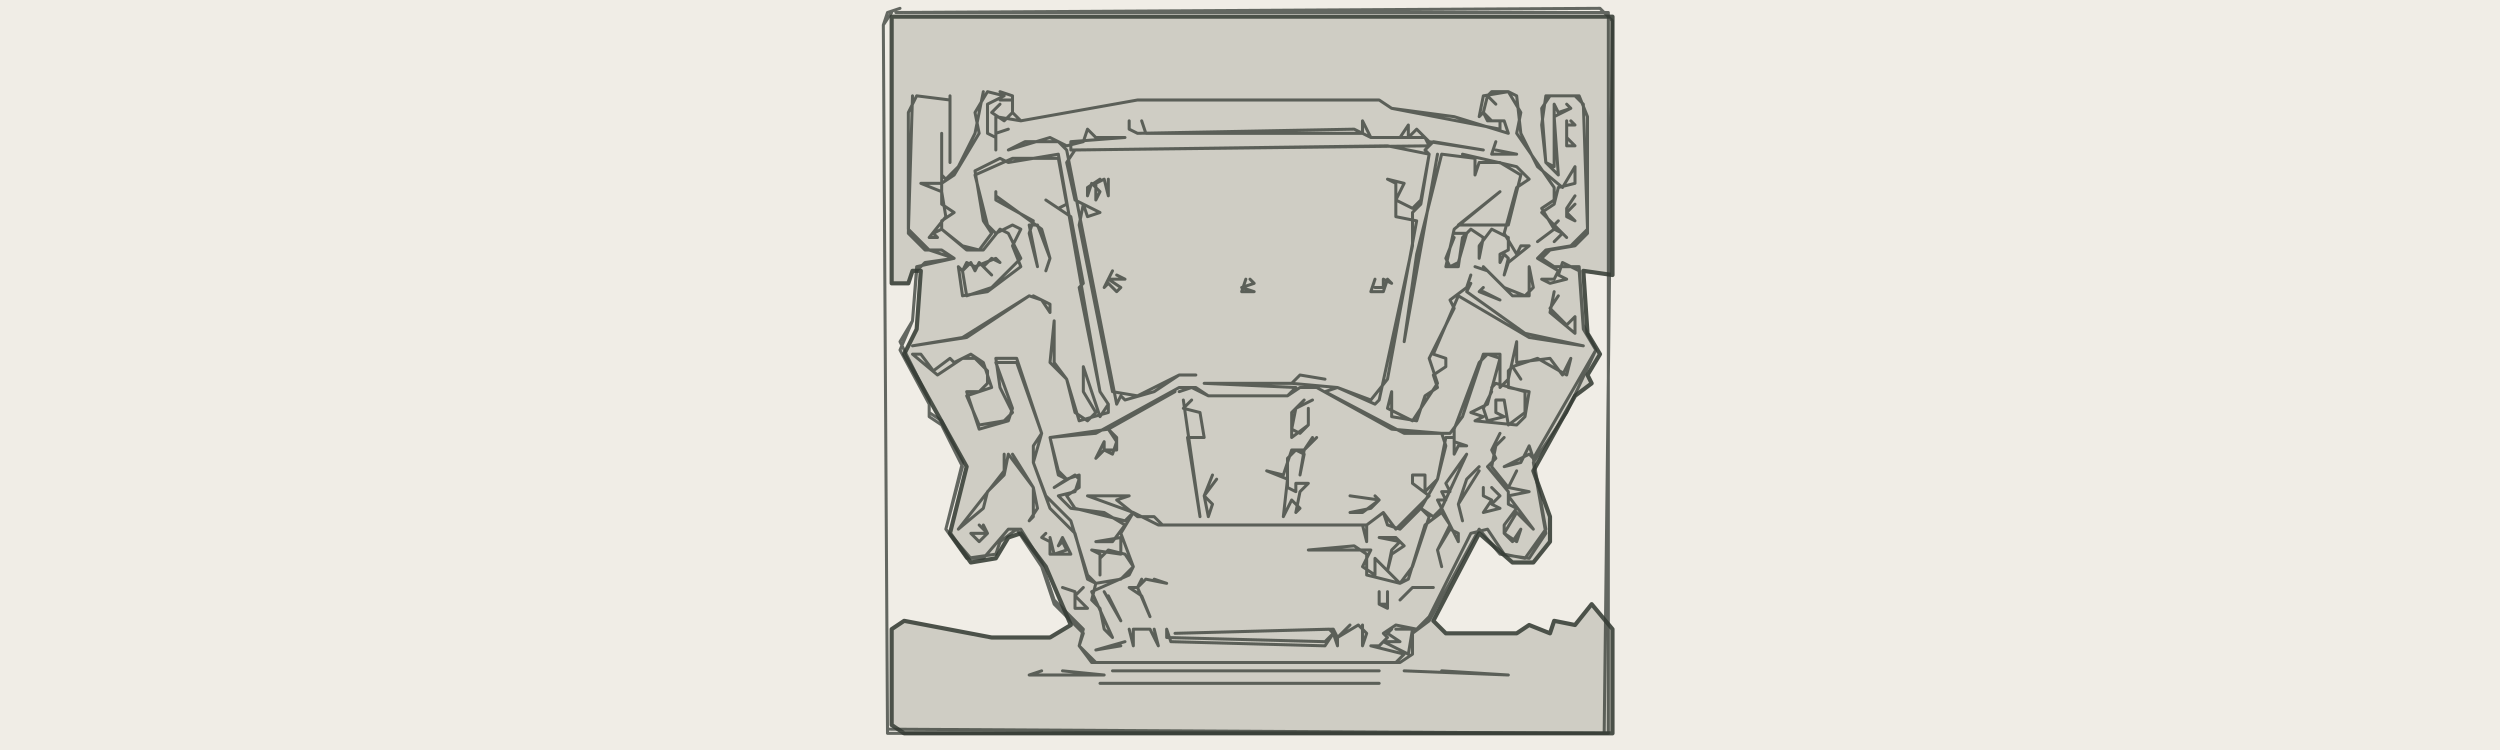
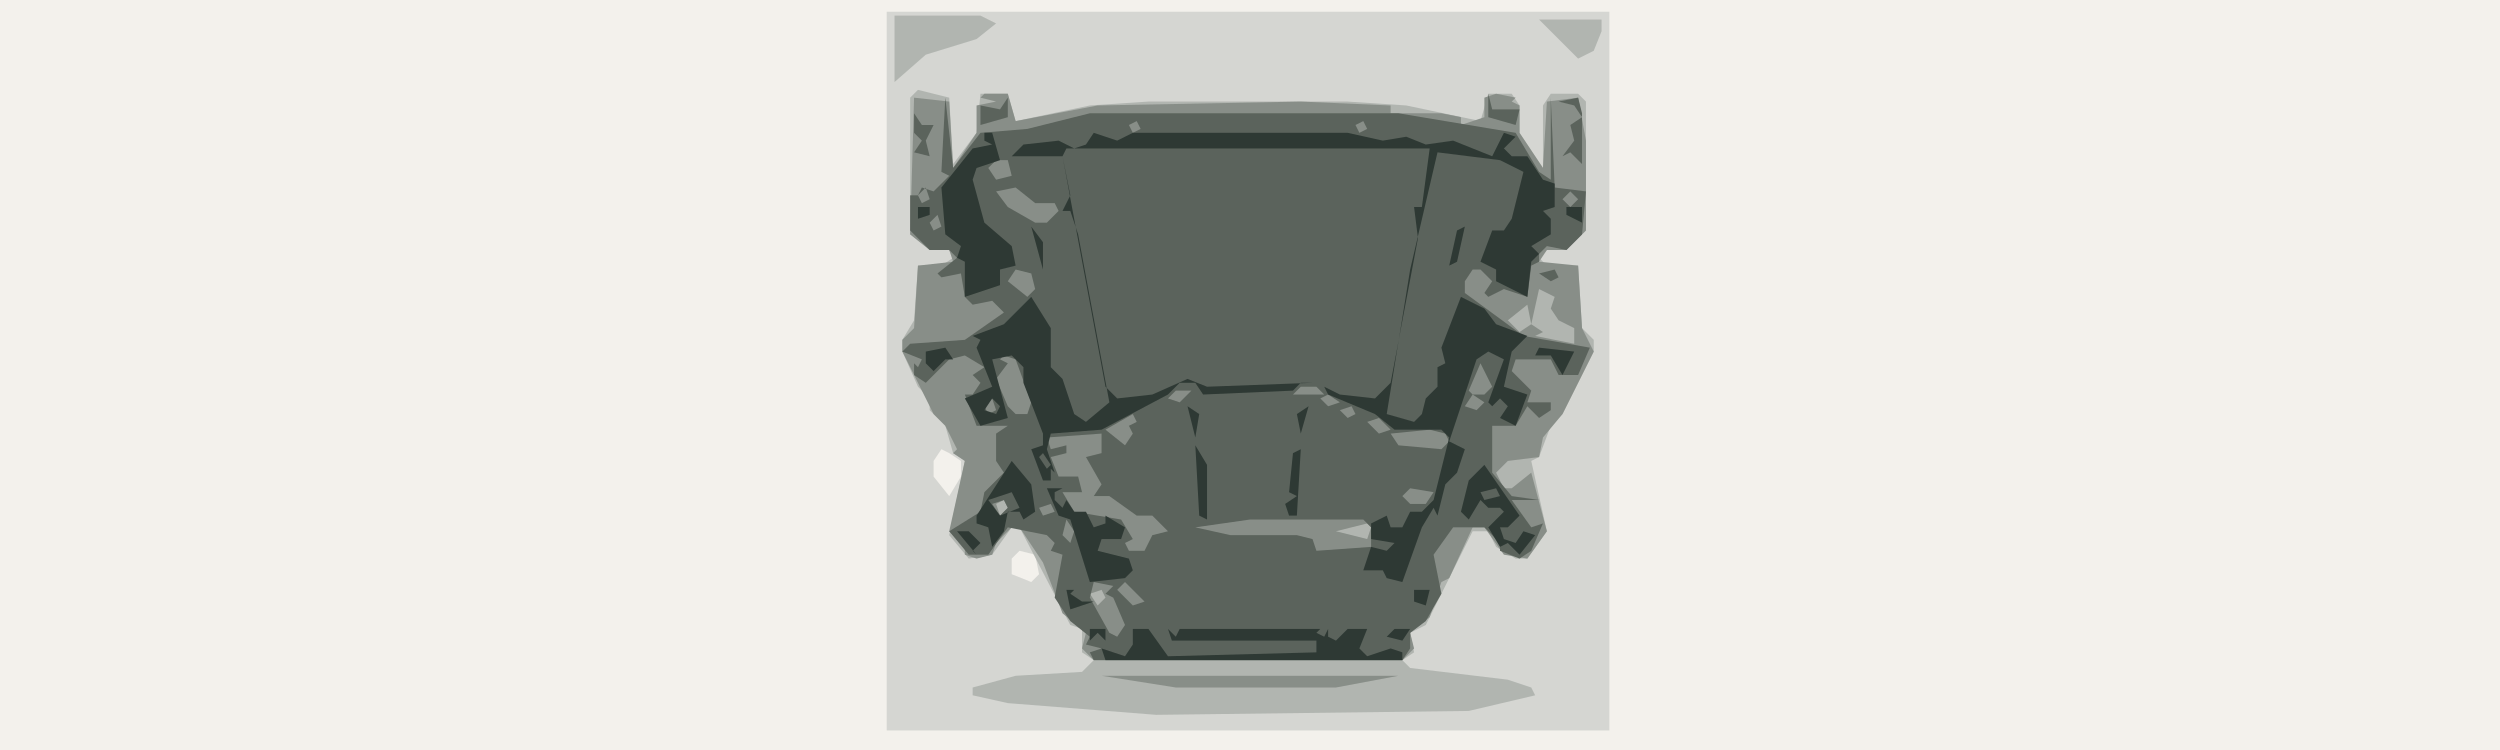
- <svg xmlns="http://www.w3.org/2000/svg" viewBox="0 0 1200 360" role="img" aria-label="SEA Game PRO-F illustration">
-   <rect width="1200" height="360" fill="#f0ede6" />
-   <g>
-     <polygon points="428,8 428,136 436,136 438,130 442,130 440,158 434,170 464,224 456,256 466,270 478,268 484,258 490,256 502,272 514,300 504,306 476,306 434,298 428,302 428,348 434,352 774,352 774,302 764,290 756,300 746,298 744,304 734,300 728,304 694,304 688,298 710,256 726,270 736,270 744,260 744,248 736,226 756,190 764,184 762,180 768,170 762,160 760,130 774,132 774,8" fill="#777869" fill-opacity=".27" stroke="#4b5149" stroke-width="2" stroke-linejoin="round" />
-   </g>
-   <path d="M542,58 L542,62 L546,64 L650,62 L658,66 L684,66 L686,70 L514,72 L514,68 L540,66 L526,66 L522,62 L520,68 L512,70 L504,66 L484,72 L492,68 L508,68 L512,72 L536,194 L538,190 L540,192 L554,188 L566,180 L574,180 L566,180 L546,190 L534,188 L518,108 L520,98 L522,104 L528,102 L516,96 L512,78 L516,72 L666,70 L686,74 L682,96 L678,100 L670,96 L674,88 L666,86 L670,88 L670,104 L680,106 L666,182 L658,192 L642,186 L620,184 L624,180 L636,182 L624,180 L620,184 L578,184 L622,186 L618,190 L580,190 L574,186 L566,186 L526,208 L504,210 L508,228 L512,230 L506,234 L516,228 L518,230 L516,236 L508,238 L514,244 L530,246 L540,252 L534,260 L526,260 L538,258 L538,266 L524,264 L528,266 L528,276 L528,268 L532,264 L540,266 L544,272 L538,278 L526,280 L522,276 L514,250 L502,238 L496,222 L500,208 L488,172 L478,172 L480,186 L486,198 L482,202 L470,204 L464,190 L476,186 L472,174 L466,170 L458,174 L456,172 L448,178 L442,170 L438,170 L450,180 L462,172 L468,172 L474,178 L474,184 L470,188 L464,188 L470,206 L484,202 L486,196 L478,174 L488,174 L500,208 L496,214 L496,222 L504,244 L516,256 L522,278 L526,280 L524,288 L528,292 L530,302 L534,306 L524,284 L542,276 L544,272 L538,256 L544,246 L556,252 L654,252 L656,260 L656,252 L664,246 L666,252 L672,254 L682,244 L686,248 L678,272 L672,280 L666,274 L668,266 L674,262 L670,258 L662,258 L672,260 L668,264 L666,274 L660,268 L660,276 L654,272 L658,264 L628,264 L650,262 L656,266 L656,276 L672,280 L676,278 L684,252 L692,246 L696,252 L690,264 L692,272 L690,264 L696,254 L700,256 L700,260 L692,244 L704,218 L694,232 L696,236 L692,236 L694,240 L690,240 L692,244 L688,248 L682,244 L690,230 L694,210 L698,210 L698,218 L700,214 L704,214 L698,212 L698,206 L710,174 L714,170 L720,172 L714,194 L706,198 L712,200 L708,202 L728,204 L732,200 L734,188 L724,186 L724,178 L726,176 L730,182 L726,176 L738,172 L752,180 L754,172 L750,180 L744,172 L728,174 L728,164 L724,182 L720,186 L720,170 L712,170 L702,200 L696,208 L674,208 L636,188 L642,186 L660,194 L662,192 L678,118 L678,102 L682,98 L686,74 L684,72 L688,68 L712,72 L686,68 L680,62 L676,66 L676,60 L672,66 L658,66 L654,58 L654,64 L550,64 L548,58 M438,46 L436,112 L444,120 L452,120 L458,124 L440,128 L438,154 L432,168 L446,194 L446,200 L452,204 L462,224 L454,254 L464,268 L478,266 L480,260 L488,254 L500,272 L506,290 L520,304 L518,310 L524,318 L672,318 L678,314 L678,304 L686,298 L710,254 L720,266 L734,268 L742,256 L736,222 L752,198 L766,168 L760,156 L758,128 L746,128 L740,124 L744,120 L756,118 L762,112 L762,56 L758,46 L742,46 L740,60 L742,78 L748,84 L746,56 L754,52 L752,50 L754,52 L748,54 L746,50 L746,80 L742,78 L740,52 L744,46 L756,46 L760,50 L762,110 L754,118 L742,120 L738,124 L748,130 L746,134 L740,134 L744,136 L752,134 L748,132 L750,126 L758,130 L760,158 L766,168 L736,220 L734,214 L730,222 L722,224 L734,218 L736,220 L742,254 L732,268 L722,266 L714,254 L706,256 L686,296 L680,302 L670,300 L664,304 L666,306 L662,310 L658,310 L674,314 L670,318 L526,318 L518,310 L520,302 L506,288 L500,270 L490,254 L484,254 L472,268 L466,268 L454,254 L462,222 L452,202 L446,198 L446,192 L432,164 L438,154 L440,130 L444,126 L458,124 L446,120 L436,110 L436,54 L440,46 L456,48 L456,78 L456,46 M472,44 L468,64 L460,80 L454,86 L452,84 L452,64 L452,88 L442,88 L452,92 L454,104 L446,114 L450,114 L448,112 L452,110 L464,120 L472,120 L480,110 L484,112 L490,124 L476,138 L464,142 L462,130 L466,126 L468,130 L470,126 L476,132 L472,128 L476,124 L480,126 L478,124 L468,128 L464,126 L462,130 L460,128 L462,142 L474,140 L490,128 L486,118 L490,110 L486,108 L478,112 L474,108 L468,84 L486,76 L508,76 L512,98 L508,100 L502,96 L514,104 L520,136 L518,138 L528,188 L532,194 L528,200 L520,176 L520,188 L526,198 L522,202 L516,198 L512,182 L506,174 L506,154 L504,174 L512,182 L518,202 L532,198 L532,194 L528,188 L508,74 L484,78 L480,76 L468,82 L472,106 L476,112 L470,120 L462,118 L452,110 L452,106 L458,102 L452,98 L452,88 L458,84 L470,64 L468,54 L474,44 L482,46 L474,50 L474,64 L478,66 L478,72 L478,64 L484,62 L478,64 L478,56 L490,58 L546,48 L662,48 L668,52 L698,56 L724,64 L722,58 L716,58 L712,54 L714,46 L718,50 L714,46 L716,44 L724,44 L730,54 L728,64 L746,90 L746,96 L740,100 L746,110 L738,116 L746,110 L750,112 L746,116 L750,112 L752,114 L746,108 L748,106 L746,108 L740,102 L746,98 L748,90 L756,88 L756,80 L750,90 L738,80 L730,64 L728,46 L724,44 L712,46 L710,56 L712,54 L714,58 L720,58 L720,62 L668,52 L662,48 L546,48 L490,58 L486,54 L486,46 L480,44 M432,4 L426,6 L424,12 L426,352 L772,352 L772,6 L434,6 M430,6 L768,4 L774,10 L770,352 L426,350 L424,12 L428,6 M566,188 L572,186 L580,190 L618,190 L624,186 L632,186 L668,206 L692,208 L694,214 L690,230 L684,236 L684,228 L678,228 L678,232 L686,238 L670,254 L664,246 L656,252 L558,252 L554,248 L546,248 L536,240 L542,238 L522,238 L544,246 L540,250 L516,244 L512,238 L518,234 L518,228 L512,230 L508,226 L504,210 L532,206 L536,212 L534,218 L530,216 L530,212 L526,220 L530,216 L536,216 L536,210 L532,206 L564,188 M690,74 L674,164 L680,122 L692,74 L708,76 L708,84 L710,78 L720,78 L730,84 L724,108 L700,108 L720,92 L698,110 L694,128 L700,128 L702,114 L706,110 L712,114 L710,124 L710,118 L716,110 L724,114 L724,120 L720,122 L720,126 L722,122 L724,124 L722,132 L724,126 L734,118 L730,118 L728,122 L722,112 L728,90 L734,86 L728,80 L702,74 M648,300 L642,306 L640,302 L564,304 L638,302 L640,304 L636,308 L560,306 L560,302 L562,308 L636,310 L640,304 L642,310 L642,306 L652,300 L656,304 L654,310 L654,300 M706,132 L704,138 L696,144 L698,148 L686,172 L690,184 L678,202 L666,196 L668,188 L668,200 L680,202 L684,190 L690,186 L688,180 L694,176 L694,172 L688,170 L700,142 L734,162 L760,166 L732,160 L704,140 L706,136 M528,328 L662,328 L568,328 M720,208 L716,216 L718,220 L714,224 L724,236 L724,242 L728,244 L722,252 L722,256 L728,260 L730,254 L726,260 L722,256 L728,246 L736,254 L724,238 L734,236 L724,234 L728,226 L724,234 L716,224 L718,214 L722,210 M630,210 L626,216 L620,216 L616,228 L608,226 L618,230 L616,248 L620,240 L624,244 L622,246 L624,236 L628,232 L622,232 L622,236 L618,234 L618,220 L622,216 L626,218 L624,228 L626,216 L632,210 M482,218 L482,226 L460,254 L472,244 L474,236 L482,228 L484,218 L496,234 L498,244 L494,250 L496,248 L496,234 L486,218 M494,142 L462,162 L438,166 L464,162 L494,142 L500,144 L504,150 L504,146 L496,142 M478,92 L478,96 L496,106 L494,112 L498,128 L494,108 L498,108 L504,124 L502,130 L504,124 L500,110 L478,94 M568,192 L576,248 L570,210 L578,210 L576,198 L568,196 L572,192 M534,322 L662,322 M716,186 L718,184 L732,188 L732,198 L724,204 L722,192 L718,192 L718,198 L722,200 L714,202 L712,196 L716,188 M708,128 L714,130 L726,142 L734,142 L734,128 L736,138 L732,142 L722,138 L712,128 M626,192 L620,198 L620,210 L628,204 L628,196 L628,204 L624,208 L620,206 L622,196 L630,192 M674,322 L724,324 L692,322 M500,322 L494,324 L530,324 L510,322 M548,278 L546,282 L542,282 L548,286 L552,296 L546,282 L550,278 L560,280 L554,278 M710,224 L704,230 L700,242 L702,250 L700,242 L710,226 M746,140 L744,150 L756,160 L756,152 L752,156 L744,148 L748,142 M502,256 L500,258 L504,260 L504,266 L514,266 L510,258 L508,262 L510,260 L512,264 L506,266 L504,258 M528,86 L522,90 L522,94 L524,88 L528,92 L526,96 L526,88 L530,86 L532,94 L532,86 M670,302 L678,302 L676,314 L664,308 L672,308 L666,304 L668,302 M648,238 L662,240 L654,246 L648,246 L658,244 L662,240 L660,238 M582,228 L578,238 L580,248 L582,242 L578,238 L584,230 M542,302 L544,310 L544,302 L552,302 L556,310 L554,302 M698,112 L704,112 L700,126 L696,128 L694,124 L698,114 M534,130 L530,138 L532,136 L536,140 L538,138 L532,134 L540,134 L536,132 M712,234 L712,238 L716,240 L712,246 L720,244 L716,242 L720,238 L716,234 M510,282 L516,284 L516,292 L522,292 L516,286 L520,282 M752,58 L752,70 L756,70 L752,66 L752,60 L756,60 L754,58 M660,134 L658,140 L664,140 L666,134 L668,136 L664,134 L664,138 L660,138 M480,48 L486,48 L486,54 L482,58 L476,54 L480,50 M530,284 L538,298 L532,286 M470,252 L474,256 L466,256 L470,260 L474,256 L472,252 M718,68 L716,74 L728,74 L718,72 M662,284 L662,290 L666,292 L666,284 L666,290 L662,290 M598,134 L596,140 L602,140 L596,138 L602,136 L600,134 M756,94 L752,100 L752,104 L756,106 L752,102 L756,98 M540,308 L526,312 L538,310 M678,282 L672,288 L678,282 L688,282 M712,138 L710,140 L720,144 L712,140" fill="none" stroke="#343b35" stroke-opacity=".75" stroke-width="1.45" stroke-linecap="round" stroke-linejoin="round" />
+ <svg xmlns="http://www.w3.org/2000/svg" viewBox="0 0 640 192" role="img" aria-label="PRO-F detailed vector artwork">
+   <rect width="640" height="192" fill="#f3f1ec" />
+   <path fill="#d5d6d2" fill-rule="evenodd" d="M227,3 227,187 412,187 412,3ZM261,141 265,142 266,147 264,149 259,147 259,143ZM241,115 243,116 242,117 243,116 246,118 246,122 243,127 239,122 239,118Z" />
+   <path fill="#b1b5b0" fill-rule="evenodd" d="M233,25 233,60 238,64 243,64 244,66 241,68 235,68 234,82 231,87 231,90 235,99 238,102 238,105 242,109 244,116 247,118 243,137 248,143 254,142 259,135 261,135 274,160 277,161 277,167 280,169 277,172 260,173 249,176 249,178 258,180 296,183 376,182 393,178 392,176 386,174 361,171 359,169 362,167 361,162 365,160 377,136 381,136 383,140 388,143 391,143 396,136 392,118 394,117 397,109 400,106 408,90 408,87 405,84 404,68 396,68 394,66 396,64 401,64 406,59 406,26 404,24 397,24 395,27 395,43 389,34 389,27 387,24 381,24 379,31 360,27 345,26 294,26 279,27 260,31 258,24 251,24 250,34 244,42 243,25 235,23ZM394,5 404,15 408,13 410,8 410,5ZM229,21 237,14 250,10 255,6 251,4 229,4Z" />
+   <path fill="#888e88" fill-rule="evenodd" d="M282,173 301,176 342,176 358,173ZM234,25 233,60 238,64 243,64 244,67 235,68 234,84 231,87 231,90 239,106 242,109 245,115 244,116 247,118 243,136 247,140 247,142 250,143 254,142 255,139 259,135 261,135 267,144 272,157 278,162 277,166 280,169 359,169 362,166 361,162 366,158 369,149 371,148 377,135 380,135 385,142 391,143 396,136 392,121 387,125 385,125 383,121 386,118 394,117 395,112 400,106 408,90 405,84 404,68 394,67 396,64 401,64 406,59 406,36 404,25 396,26 395,43 389,34 389,27 387,26 388,25 383,24 380,25 380,30 374,32 374,30 369,29 356,29 356,27 333,26 281,27 260,31 258,24 252,24 251,25 255,26 250,27 250,34 244,43 243,26ZM279,152 282,151 283,153 281,155ZM351,135 350,138 342,136 350,134ZM255,129 257,128 258,130 256,132ZM391,78 392,83 389,85 386,82ZM394,74 398,76 397,79 399,82 403,84 403,88 393,86 395,85 392,83Z" />
+   <path fill="#5b635c" fill-rule="evenodd" d="M394,70 397,72 399,71 398,69ZM234,29 234,34 236,36 234,39 238,40 237,36 239,32 236,32ZM399,26 403,27 405,30 402,32 403,36 400,40 402,39 405,42 405,29 404,25ZM258,25 256,28 251,27 251,32 258,30ZM242,25 241,44 243,45 239,49 236,48 235,50 233,50 233,59 238,64 243,64 245,66 240,70 241,71 246,70 247,76 249,78 254,77 257,80 247,87 233,88 231,90 236,92 235,94 234,93 234,96 237,98 243,92 247,91 252,94 249,96 251,98 249,101 247,101 250,109 258,109 255,111 255,118 257,121 252,126 251,131 243,136 248,142 253,142 258,135 268,137 270,139 269,141 272,142 270,153 274,159 279,163 278,165 282,166 279,167 280,169 359,169 361,166 361,162 365,159 369,152 367,142 372,135 380,135 384,139 384,141 389,143 392,141 395,134 394,133 395,134 392,135 387,128 394,128 387,127 382,121 382,109 388,109 391,104 394,107 397,105 397,103 391,103 392,100 387,95 388,92 397,92 399,96 404,96 407,89 390,86 375,75 375,72 377,69 379,69 382,72 380,75 381,76 385,74 391,76 392,68 394,67 394,65 396,63 401,64 405,60 406,49 398,48 397,25 397,46 394,44 388,34 358,29 279,29 263,33 251,34 244,43ZM286,151 288,149 293,154 290,155ZM280,149 285,150 283,152 285,153 288,160 286,163 284,162 279,153ZM306,135 320,133 349,133 351,135 351,140 337,141 336,138 332,137 315,137ZM273,133 275,136 274,139 272,137ZM266,130 269,129 270,131 267,132ZM254,129 257,128 258,130 256,132ZM359,127 361,125 367,126 365,129 361,129ZM268,112 282,111 282,116 278,117 282,124 280,127 284,127 291,132 295,132 299,136 295,137 293,141 289,141 288,139 290,138 287,133 275,131 272,126 277,126 276,122 271,122 269,117 273,116 273,114 269,115ZM356,111 366,110 370,111 371,113 369,115 358,114ZM350,108 353,107 356,110 353,111ZM290,106 291,108 289,109 290,111 288,114 283,110ZM343,105 346,104 347,106 345,107ZM254,102 255,105 253,106 252,104ZM377,101 380,103 378,105 375,104ZM338,102 340,101 343,103 340,104ZM331,101 333,99 337,99 339,101ZM305,100 302,103 299,102 301,100ZM379,93 382,99 380,101 377,101 376,100ZM257,91 260,92 264,103 263,106 260,106 258,104 255,97 258,93 256,92ZM260,69 264,70 265,74 263,76 258,72ZM240,55 241,58 239,59 238,57ZM402,49 404,51 402,53 400,51ZM255,49 260,48 265,52 270,52 271,54 268,57 265,57 258,53ZM237,48 238,51 236,52 235,50ZM253,43 255,41 258,41 259,45 255,46ZM347,32 349,31 350,33 348,34ZM289,32 291,31 292,33 290,34ZM381,24 381,30 388,32 389,28 382,28Z" />
+   <path fill="#2e3934" fill-rule="evenodd" d="M355,163 359,164 361,161 357,161ZM282,166 283,169 359,169 359,167 356,166 350,168 348,166 350,161 345,161 342,164 340,163 340,161 339,163 337,162 338,161 302,161 301,163 299,161 300,164 337,164 337,167 299,168 294,161 290,161 290,165 288,168ZM279,161 279,164 281,162 283,164 283,161ZM362,151 362,154 365,155 366,151ZM273,151 274,156 280,154 277,154 274,152 275,151ZM245,136 250,142 249,141 251,139 248,136ZM268,125 271,132 274,133 279,149 288,148 290,146 289,143 281,141 282,138 287,138 288,135 283,132 283,134 280,135 278,131 275,131 273,128 272,130 270,128 270,126 272,125ZM380,119 376,123 374,131 376,133 379,128 381,130 384,130 385,131 381,135 384,140 386,139 389,142 393,137 390,136 388,139 385,138 384,135 386,135 389,132ZM379,126 383,125 384,127 380,128ZM259,118 250,132 250,134 253,135 254,140 257,136 258,131 261,131 262,133 265,131 264,124ZM259,126 261,130 256,132 253,128ZM333,115 331,116 330,126 332,127 329,129 330,132 332,132ZM306,114 307,132 309,133 309,119ZM335,104 332,106 333,111ZM304,104 306,112 307,106ZM394,89 393,91 397,91 400,96 403,90ZM242,89 237,90 237,93 239,95 242,92 244,92ZM375,58 373,59 371,68 373,67ZM264,58 267,69 267,62ZM401,53 401,55 405,57 405,53ZM235,53 235,56 238,55 238,53ZM262,37 259,40 272,40 274,50 272,54 274,54 276,60 284,103 278,108 275,106 272,97 269,94 269,84 264,76 257,83 249,86 251,87 250,89 254,99 247,102 251,109 258,107 254,92 259,91 262,94 262,98 267,111 267,114 264,115 267,123 269,123 269,120 270,121 268,115 269,111 282,110 299,101 302,98 306,98 308,101 331,100 333,98 336,98 309,99 304,97 295,101 286,102 283,99 272,40 273,38 366,38 364,53 362,53 363,61 356,98 352,102 343,101 339,99 340,101 352,106 357,110 369,110 371,112 367,128 364,131 361,131 359,135 356,135 355,132 351,134 351,138 357,139 355,141 351,140 349,146 354,146 355,148 359,149 364,135 367,130 368,132 370,124 373,121 375,115 371,113 378,92 381,90 385,92 381,103 382,104 384,102 386,104 384,107 388,109 391,101 385,99 387,90 391,86 383,83 380,79 374,76 369,89 370,93 368,94 368,99 365,102 364,106 362,108 355,106 361,69 368,39 384,41 390,44 387,56 385,59 382,59 379,67 383,69 383,72 391,76 392,67 394,65 392,63 397,60 397,56 395,54 398,53 398,47 395,46 391,40 387,40 385,38 388,35 385,34 382,40 372,36 365,37 360,35 354,36 345,34 290,34 286,36 280,34 278,37 275,38 271,36ZM266,117 267,116 269,119 268,120ZM254,102 256,104 255,106 252,105ZM254,34 252,34 252,36 254,37 249,38 241,48 242,60 246,63 245,66 247,67 247,76 256,73 256,69 260,68 259,63 252,57 249,46 250,43 256,41Z" />
</svg>
